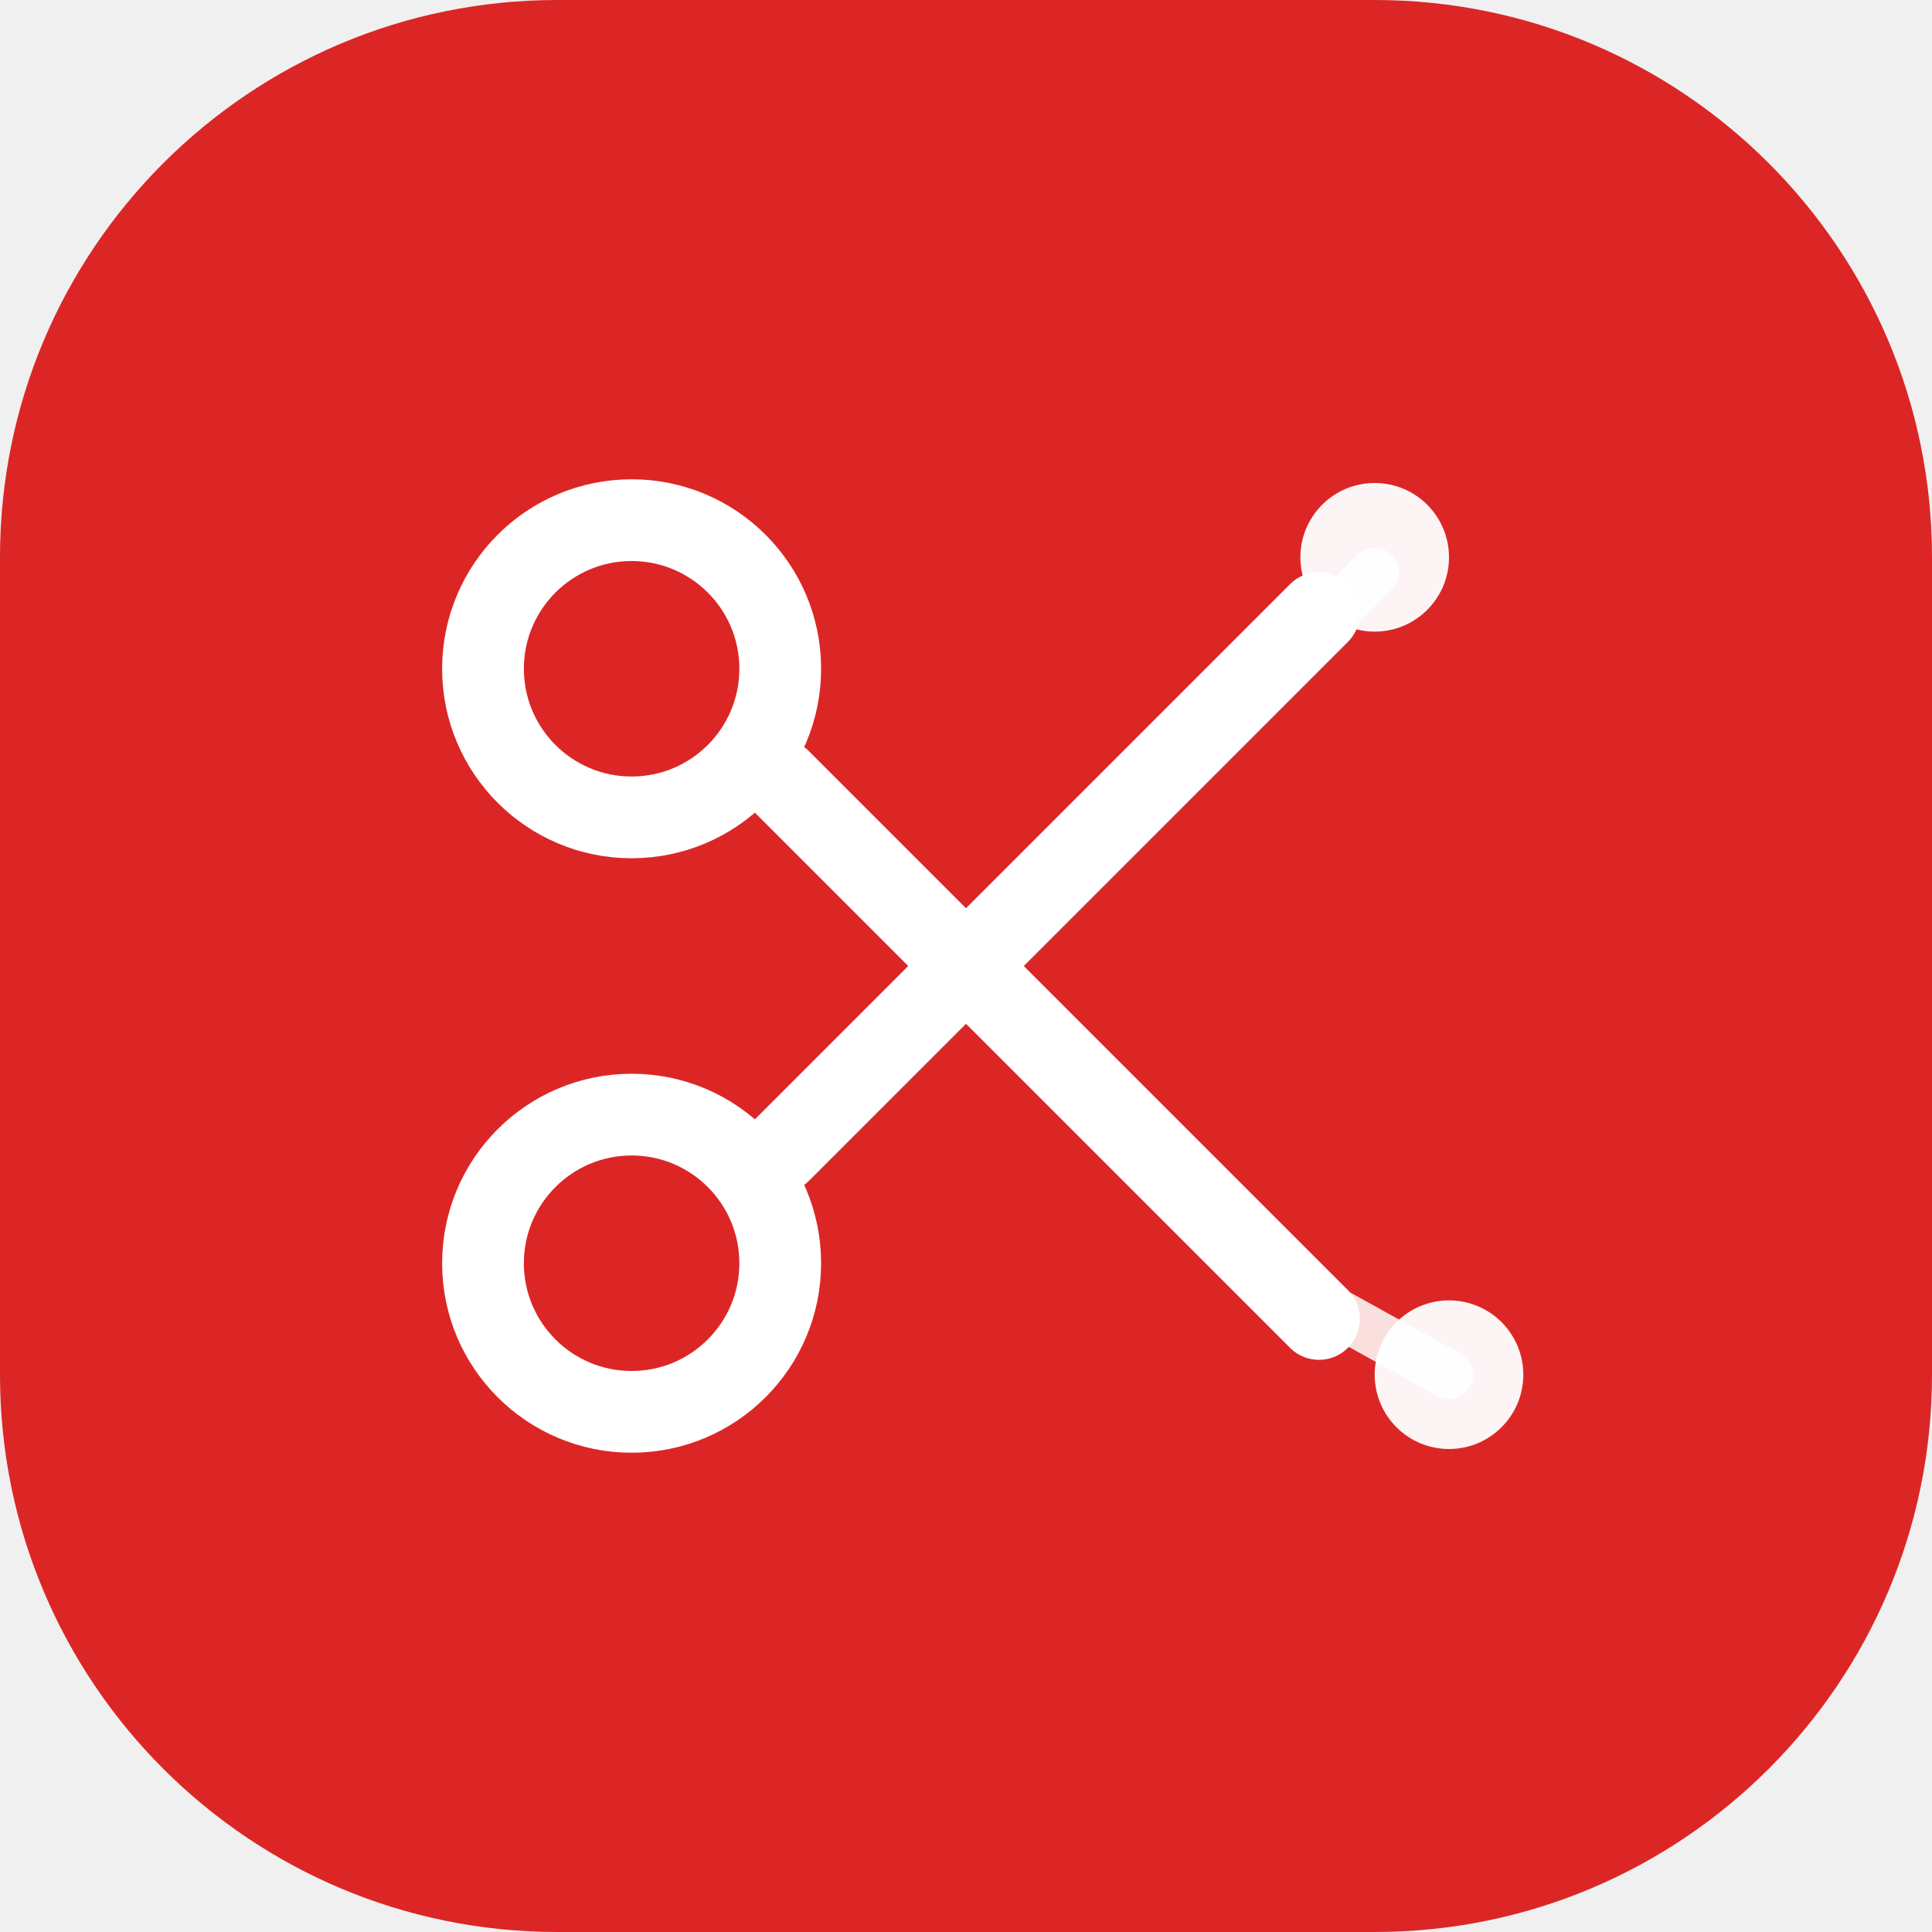
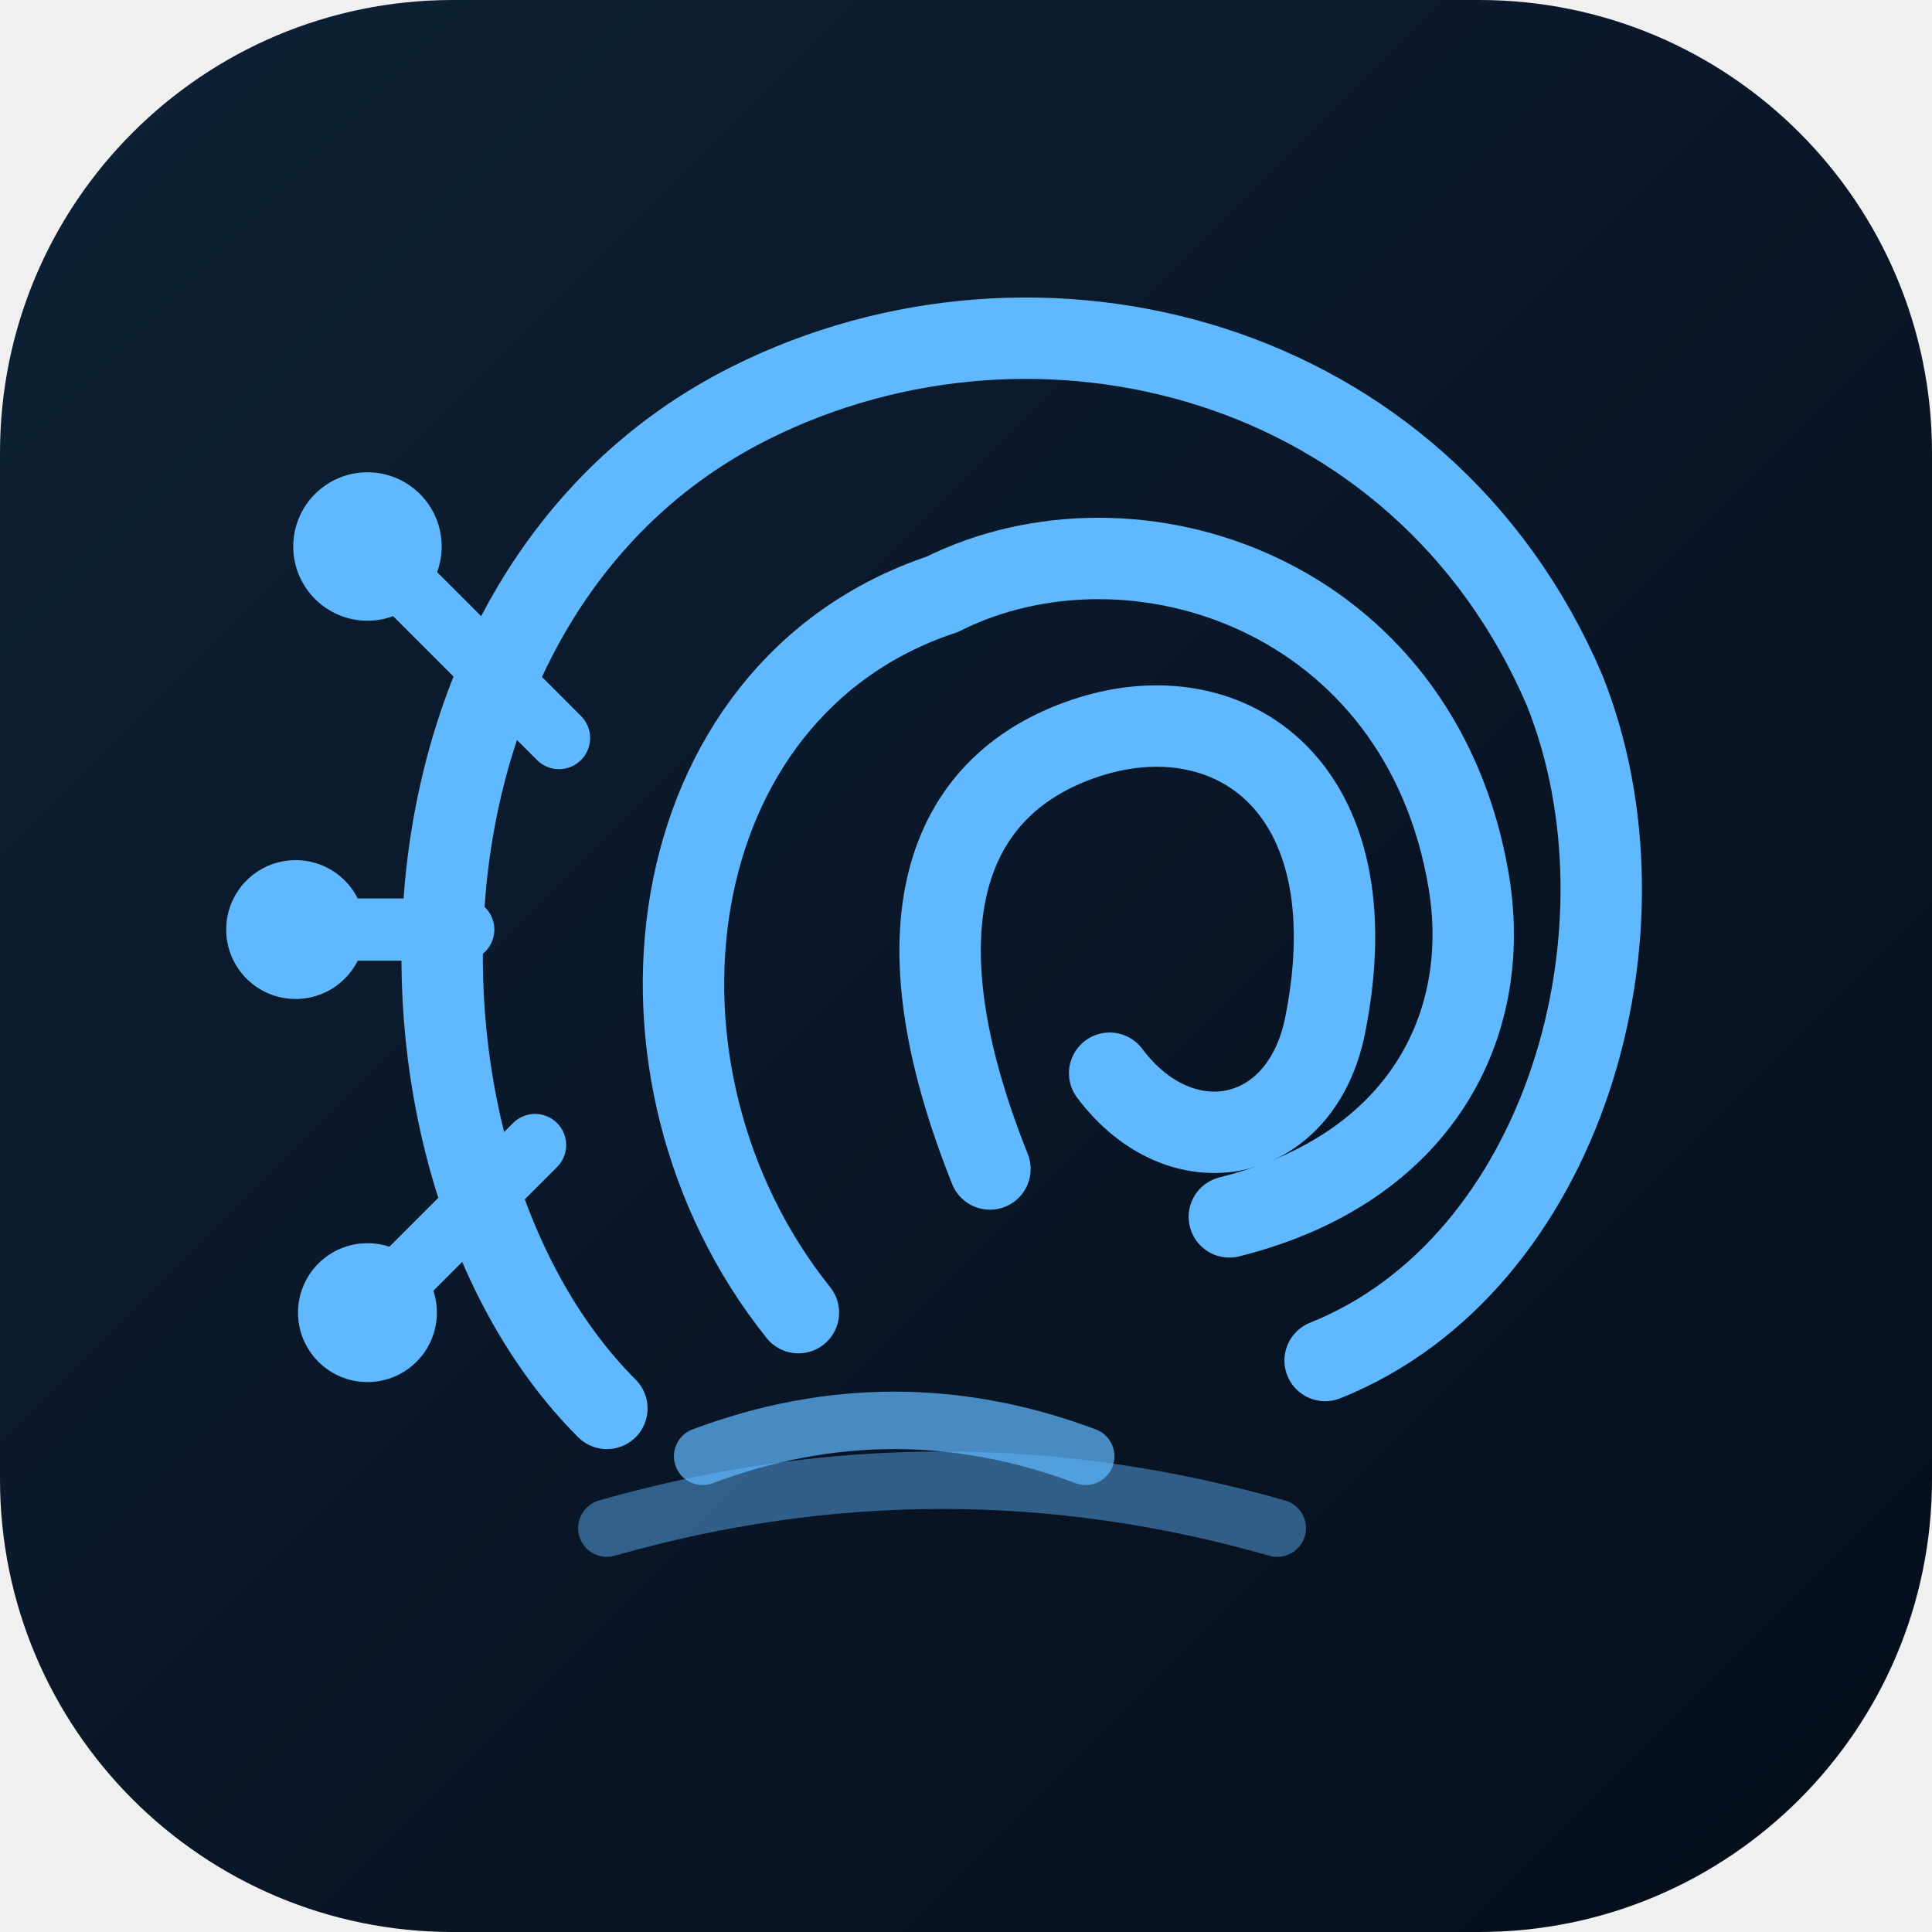
- <svg xmlns="http://www.w3.org/2000/svg" width="52" height="52" viewBox="0 0 52 52" fill="none">
-   <rect width="52" height="52" rx="15" fill="#dc2626" />
-   <circle cx="17" cy="34" r="4" stroke="white" stroke-width="2.2" />
-   <circle cx="17" cy="18" r="4" stroke="white" stroke-width="2.2" />
-   <path d="M21 31L35.5 16.5" stroke="white" stroke-width="2.2" stroke-linecap="round" />
-   <path d="M21 21L35.5 35.5" stroke="white" stroke-width="2.2" stroke-linecap="round" />
-   <circle cx="37" cy="15" r="2" fill="white" fill-opacity="0.95" />
-   <circle cx="39" cy="37" r="2" fill="white" fill-opacity="0.95" />
-   <path d="M35.3 17.1L37 15.4" stroke="white" stroke-width="1.3" stroke-linecap="round" opacity="0.85" />
-   <path d="M35.2 34.9L39 37" stroke="white" stroke-width="1.3" stroke-linecap="round" opacity="0.85" />
+ <svg xmlns="http://www.w3.org/2000/svg" width="64" height="64" viewBox="0 0 64 64" fill="none">
+   <defs>
+     <linearGradient id="oc-icon-bg" x1="0" y1="0" x2="1" y2="1">
+       <stop offset="0" stop-color="#0e2136" />
+       <stop offset="1" stop-color="#050d1a" />
+     </linearGradient>
+   </defs>
+   <rect width="64" height="64" rx="15" fill="url(#oc-icon-bg)" />
+   <svg x="8" y="7" width="48" height="46" viewBox="-5 -2 60 58" fill="none" overflow="visible">
+     <g stroke="#60b8ff" fill="#60b8ff">
+       <path d="M 10,48 C 0,38 0,14 16,6 C 28,0 44,4 50,18 C 54,28 50,42 40,46" stroke-width="3.4" stroke-linecap="round" fill="none" />
+       <path d="M 18,44 C 10,34 12,18 24,14 C 32,10 44,14 46,26 C 47,32 44,38 36,40" stroke-width="3.4" stroke-linecap="round" fill="none" />
+       <path d="M 26,38 C 22,28 24,22 30,20 C 36,18 42,22 40,32 C 39,37 34,38 31,34" stroke-width="3.4" stroke-linecap="round" fill="none" />
+       <line x1="8" y1="20" x2="1" y2="13" stroke-width="2.6" stroke-linecap="round" />
+       <circle cx="0" cy="12" r="3.1" stroke="none" />
+       <line x1="4" y1="28" x2="-2" y2="28" stroke-width="2.6" stroke-linecap="round" />
+       <circle cx="-3" cy="28" r="2.9" stroke="none" />
+       <line x1="7" y1="37" x2="1" y2="43" stroke-width="2.6" stroke-linecap="round" />
+       <circle cx="0" cy="44" r="2.9" stroke="none" />
+       <path d="M 14,50 Q 22,47 30,50" stroke-width="2.4" stroke-linecap="round" fill="none" opacity="0.72" />
+       <path d="M 10,53 Q 24,49 38,53" stroke-width="2.4" stroke-linecap="round" fill="none" opacity="0.46" />
+     </g>
+   </svg>
</svg>
